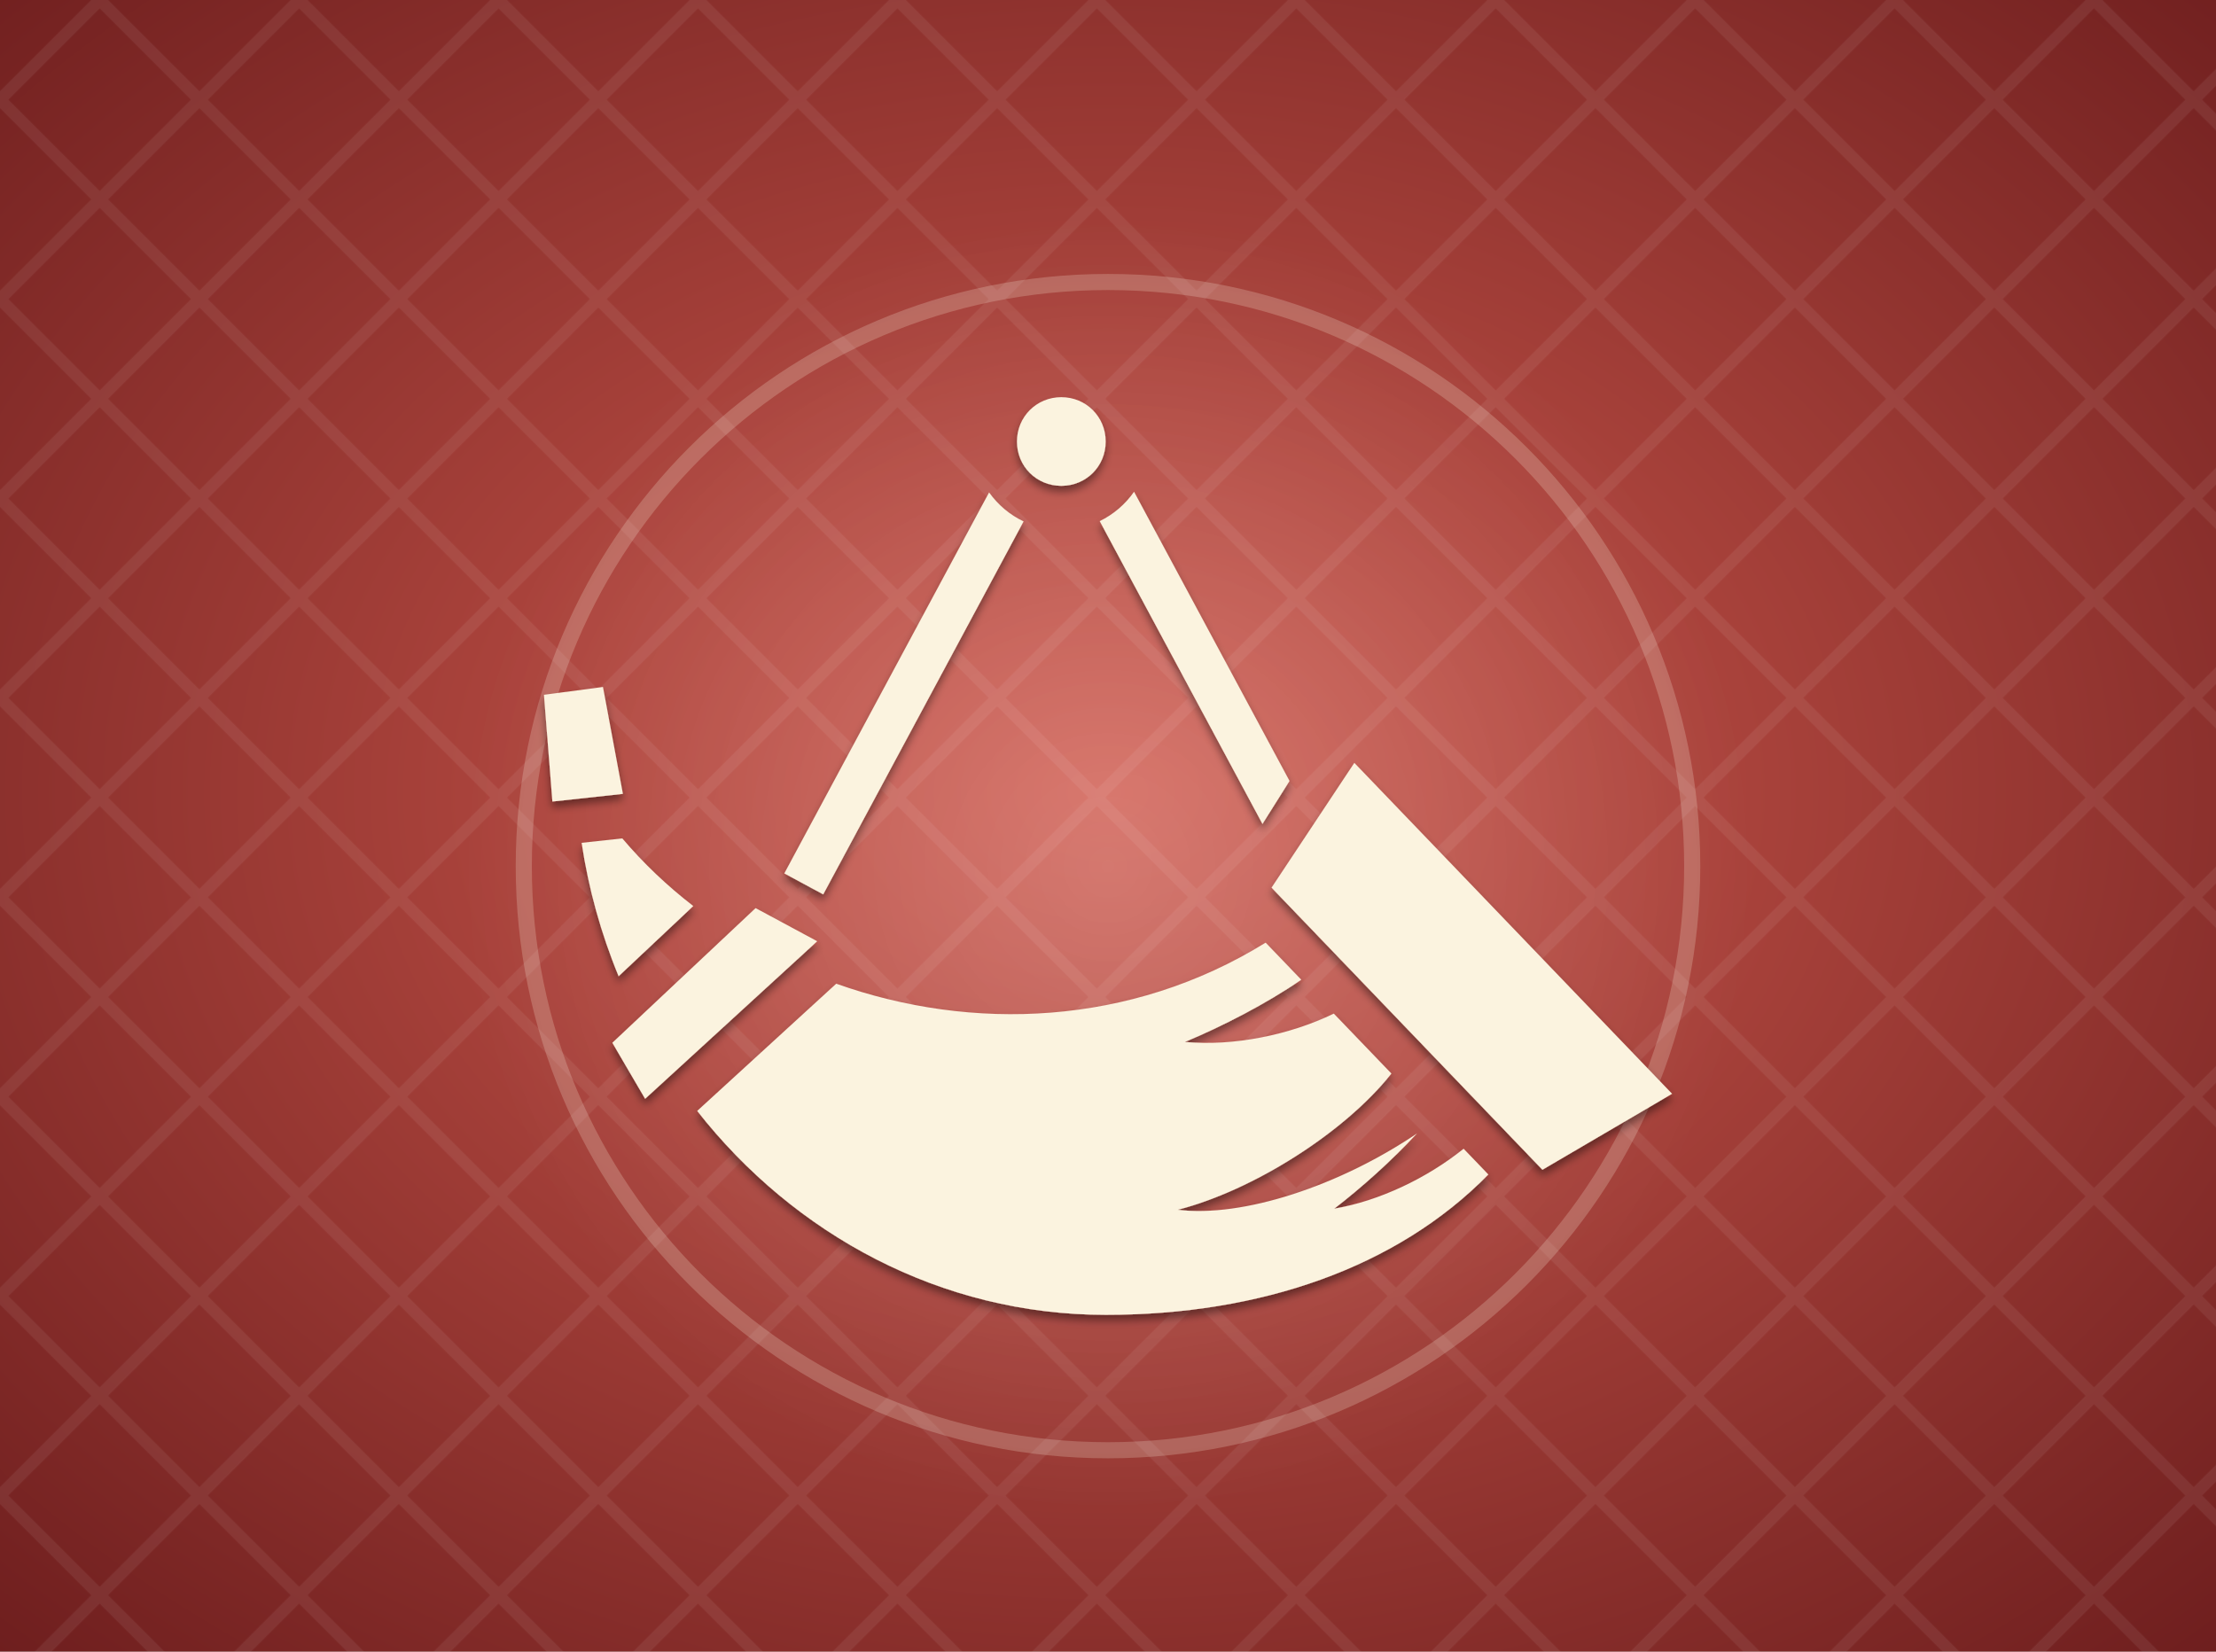
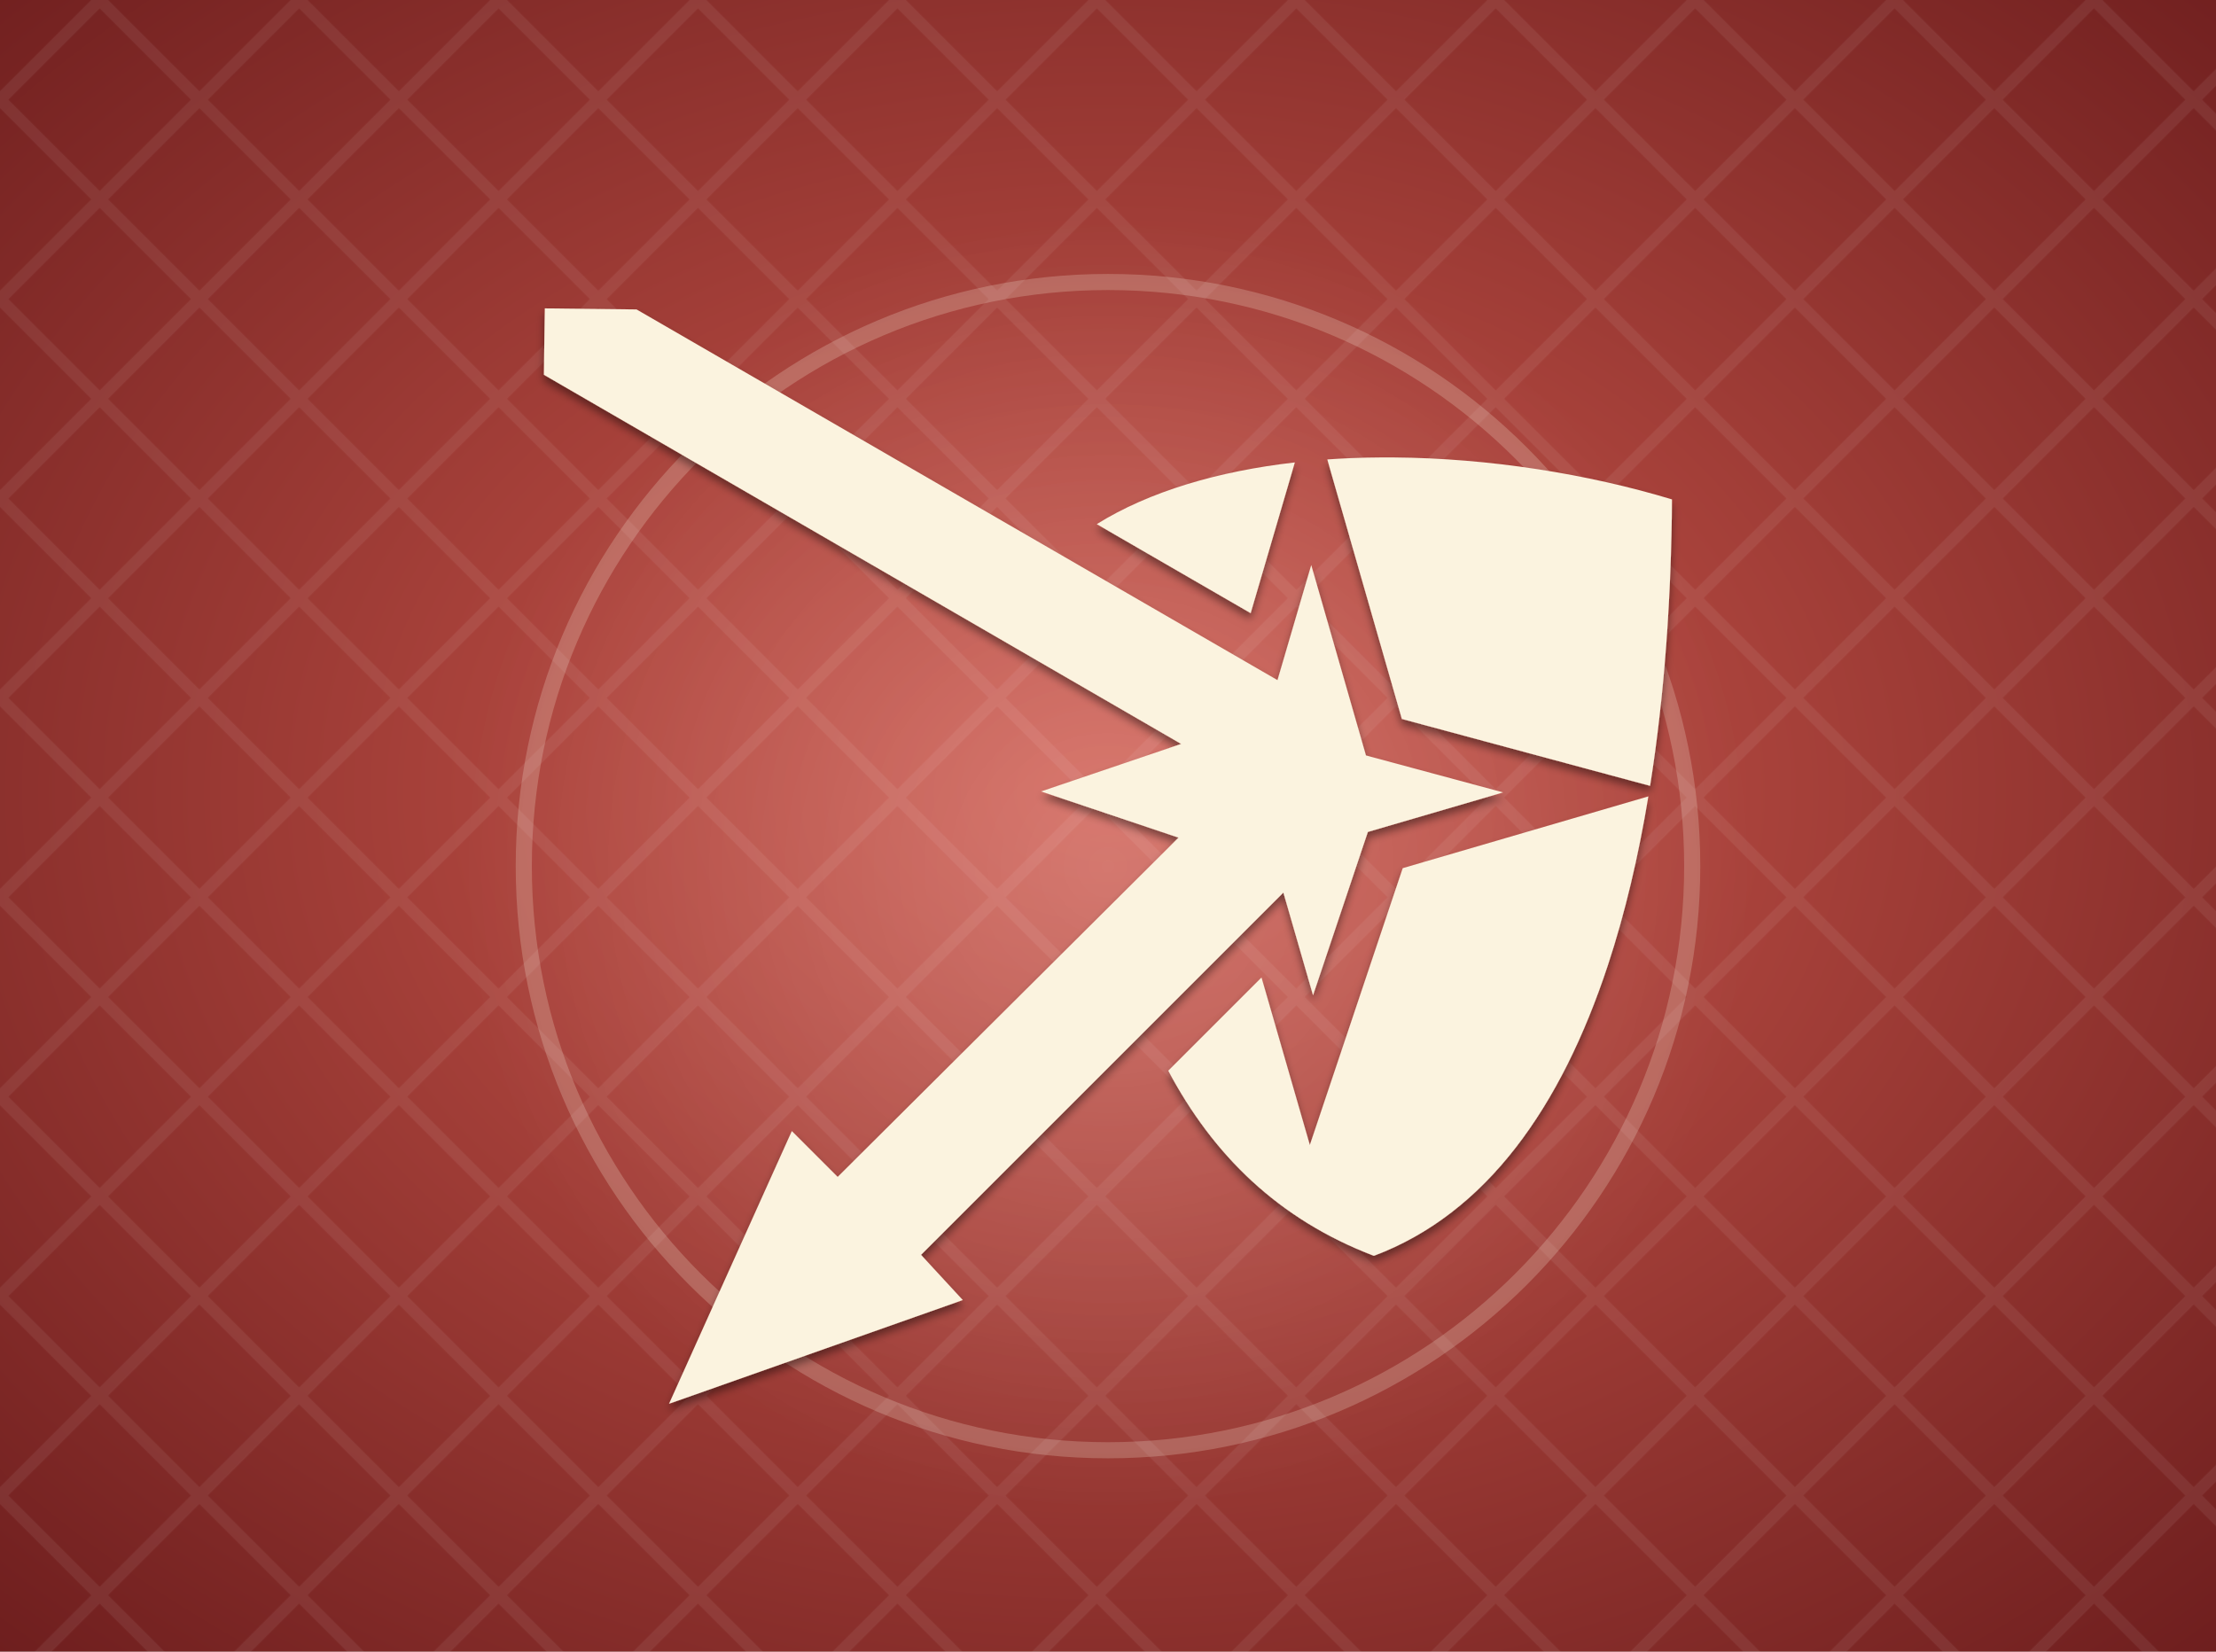
<svg xmlns="http://www.w3.org/2000/svg" viewBox="0 0 220 164">
  <defs>
    <radialGradient id="bg" cx="50%" cy="48%" r="72%">
      <stop offset="0" stop-color="#cf5a4e" />
      <stop offset="1" stop-color="#6e1e1e" />
    </radialGradient>
    <radialGradient id="gl" cx="50%" cy="50%" r="50%">
      <stop offset="0" stop-color="#fff" stop-opacity=".2" />
      <stop offset=".7" stop-color="#fff" stop-opacity=".06" />
      <stop offset="1" stop-color="#fff" stop-opacity="0" />
    </radialGradient>
    <pattern id="dia" width="14" height="14" patternUnits="userSpaceOnUse" patternTransform="rotate(45)">
      <path d="M0 7H14M7 0V14" stroke="#fff" stroke-opacity=".07" stroke-width="1.2" />
    </pattern>
    <filter id="sh" x="-20%" y="-20%" width="140%" height="140%">
      <feDropShadow dx="0" dy="2.4" stdDeviation="1.8" flood-color="#000" flood-opacity=".42" />
    </filter>
  </defs>
  <rect width="220" height="164" fill="url(#bg)" />
  <rect width="220" height="164" fill="url(#dia)" />
  <circle cx="110" cy="86" r="64" fill="url(#gl)" />
  <circle cx="110" cy="86" r="58" fill="none" stroke="#fbf3df" stroke-opacity=".22" stroke-width="1.6" />
-   <g transform="translate(49.26 30.58) scale(0.2346)" filter="url(#sh)">
-     <path fill="#fbf3df" d="M239.156 37.75c-10.482 0-18.78 8.3-18.78 18.78c0 10.483 8.298 18.75 18.78 18.75s18.78-8.267 18.78-18.75c.002-10.48-8.298-18.78-18.78-18.78m30.78 40.03a37.95 37.95 0 0 1-14.53 12.44l68.875 128.155l11.44-18.188zm-61.342.282l-86.656 161.25l16.468 8.875l84.78-157.843a37.9 37.9 0 0 1-14.592-12.28zM45.188 160.406l-24.97 3.313l3.563 45.186l29.845-3.25l-8.438-45.25zm317.968 32.125l-35.03 52.814L442.75 364.75l54.875-32.156l-134.47-140.063zM53.376 224.5l-17.22 1.875a242.5 242.5 0 0 0 15.657 56.47l31.593-29.72c-11.057-8.548-21.156-18.13-30.03-28.625M109.78 254l-60.624 57l13.875 23.72l72.814-66.69zm215.845 14.625c-57.23 35.417-124.366 37.77-181.72 17.375l-58.843 53.844c41.063 52.304 103.08 86.312 172.938 86.312c65.384.002 123.118-19.914 161.875-59.406l-10.47-10.906c-15.392 12.397-35.67 22.09-54.75 25.375c11.426-8.788 24.36-20.352 35.064-31.876c-32.882 22.27-73.838 35.722-101.283 32.344c31.562-8.1 70.43-32.47 90.407-57.657l-24.375-25.374c-18.687 9.08-42.456 13.885-63.033 12c15.763-6.55 34.606-16.258 49.25-26.344l-15.062-15.687z" />
+   <g transform="translate(49.50 26.01) scale(0.23686)" filter="url(#sh)">
+     <path fill="#fbf3df" d="m19.36 19.457l-.38 27.84l267.127 154.75l-58.703 19.916l57.602 19.36L142.12 383.546l-19.214-19.213l-51.47 114.324l123.125-43.482l-17.492-18.95l151.868-151.87l12.433 43.078l22.976-68.5l56.675-16.565l-57.475-15.492l-22.934-79.828l-14.145 48.266l-268.65-155.41l-38.454-.446zM370.614 81.94q-6.796.03-13.51.302c-3.275.134-6.528.32-9.76.547l31.25 108.786l104.05 28.045c6.204-39.085 8.902-80.275 9.18-120.075C456.37 88.82 415.098 82.257 375.15 81.95a404 404 0 0 0-4.537-.01zm-36.87 2.1c-31.99 3.653-61.013 12.153-83.014 25.87l64.493 37.31l18.52-63.18zm148.18 139.997L378.958 254.13l-38.93 116.054l-20.268-70.225l-39.07 39.067c18.814 35.364 46.1 62.287 86.175 77.604c47.473-17.834 78.566-62.795 98.014-121.6c7.323-22.14 12.905-46.11 17.042-70.993z" />
  </g>
</svg>
